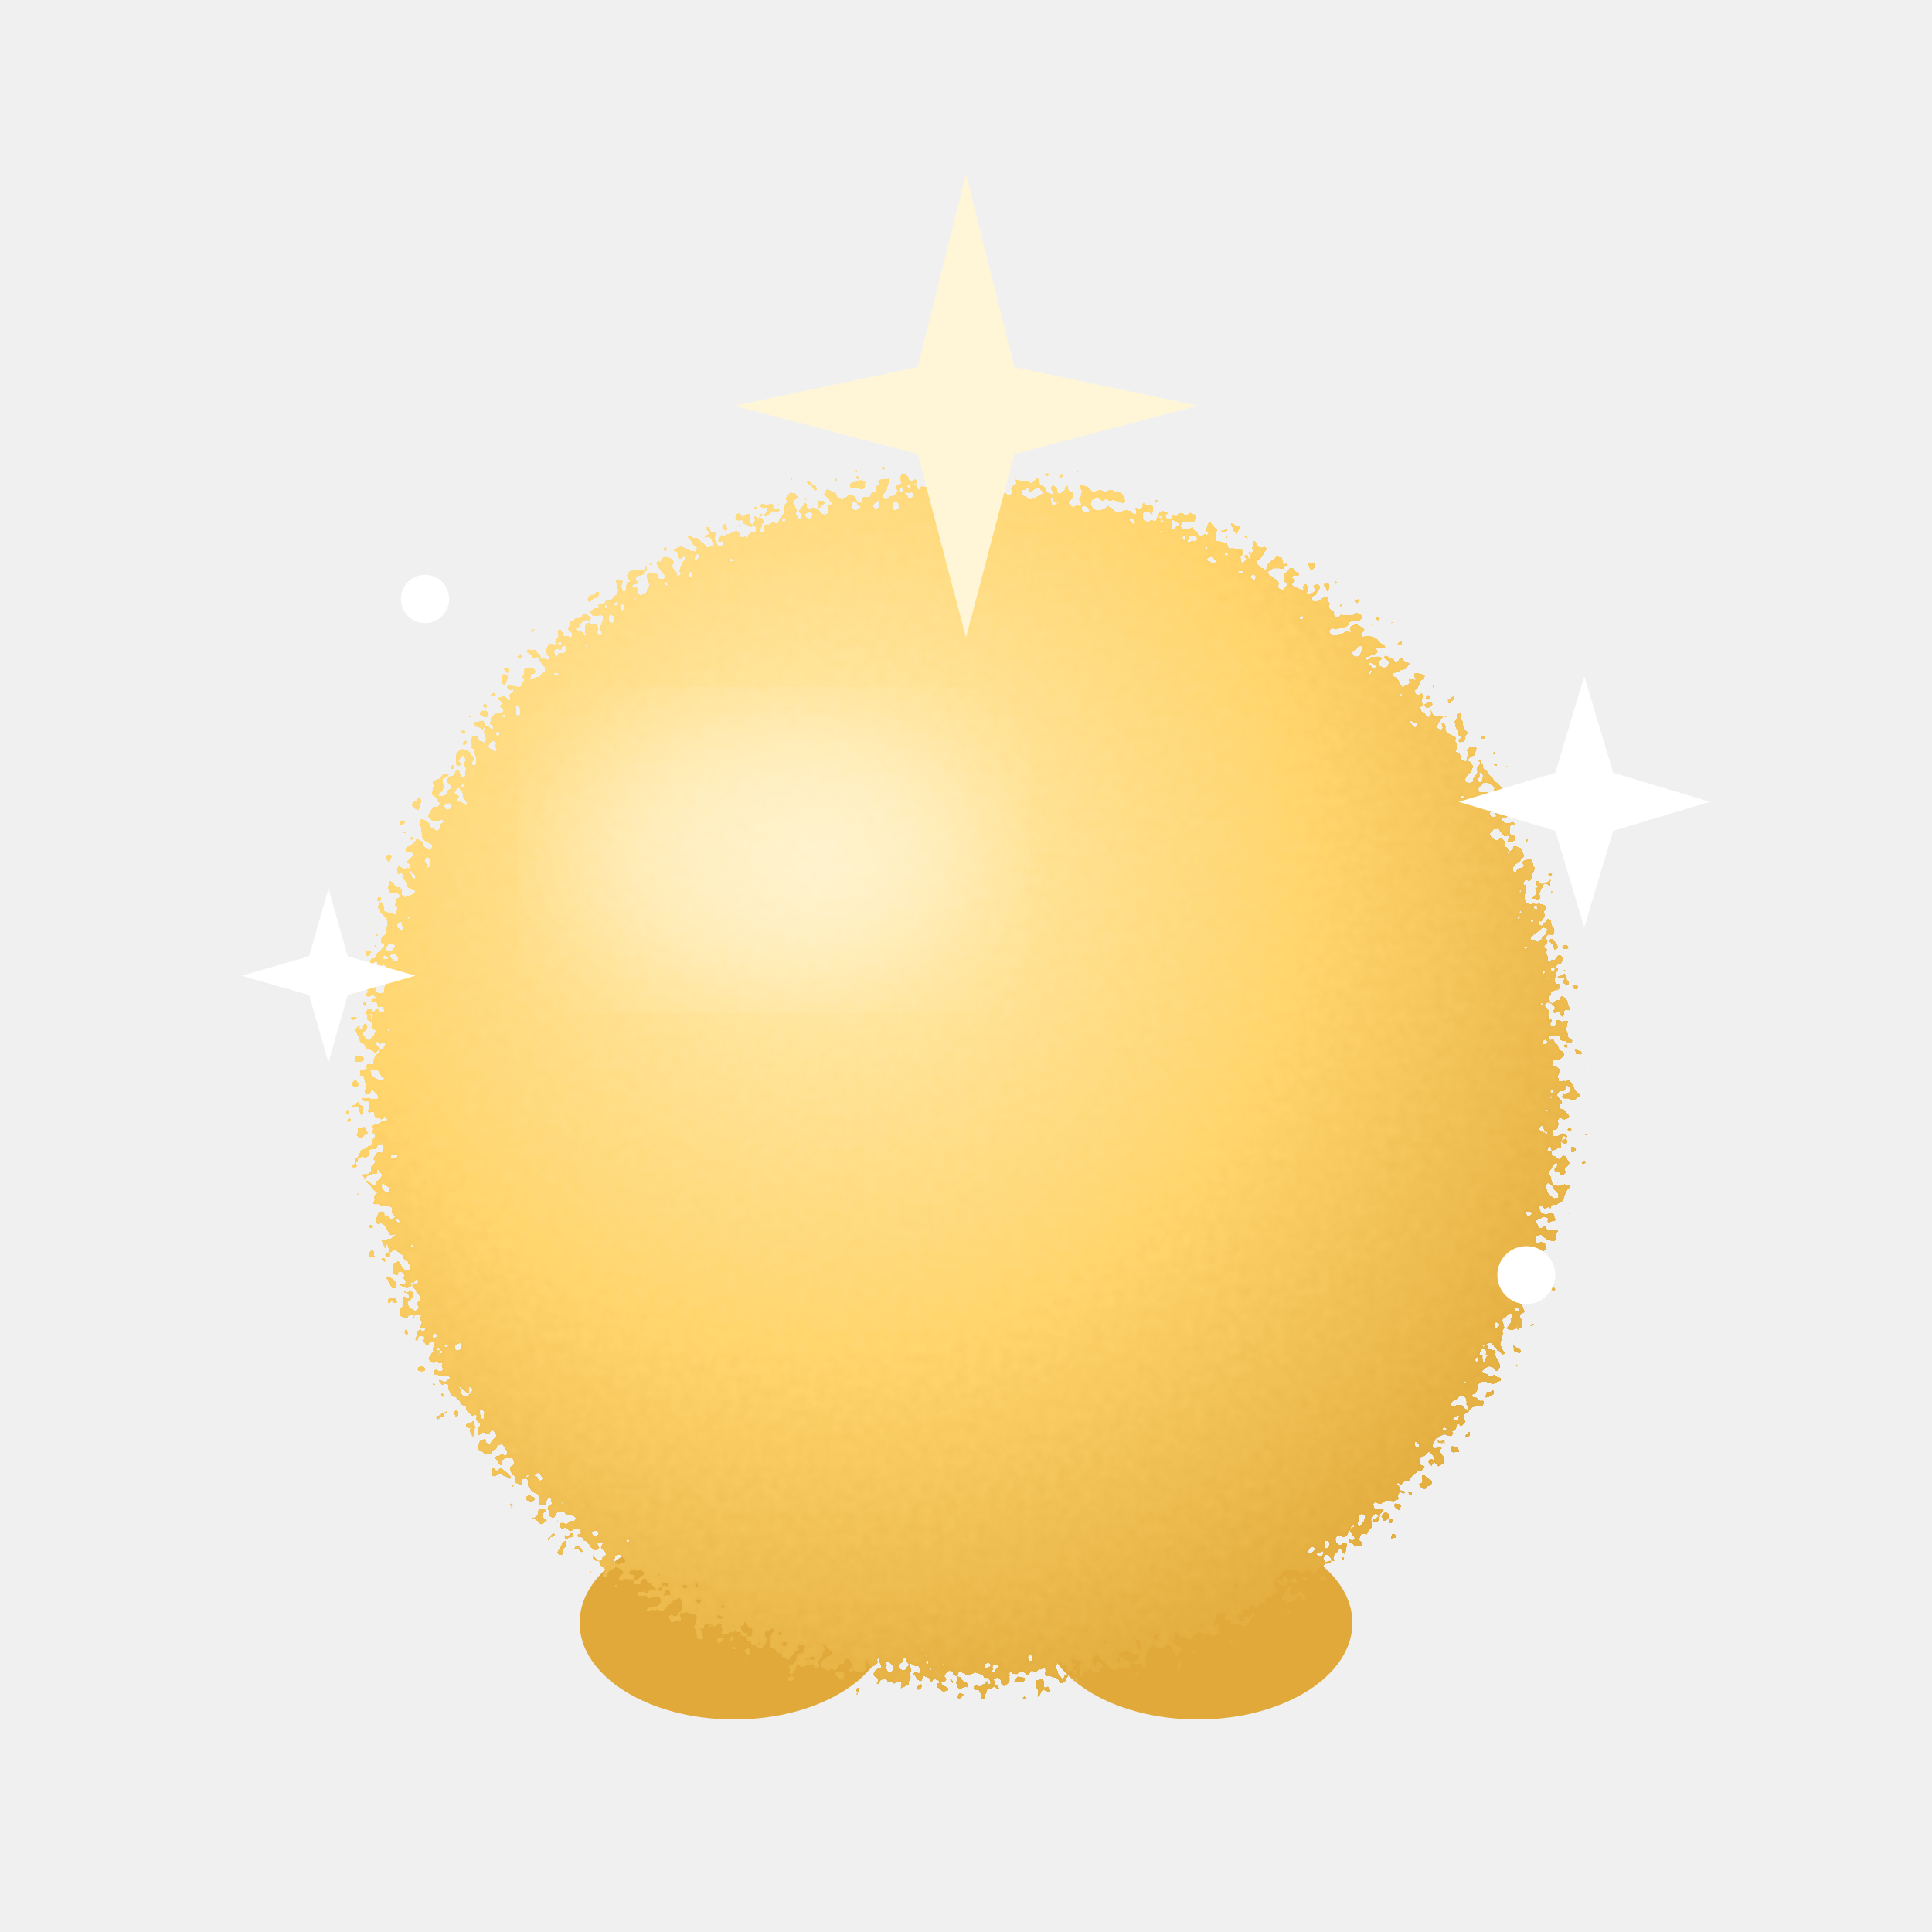
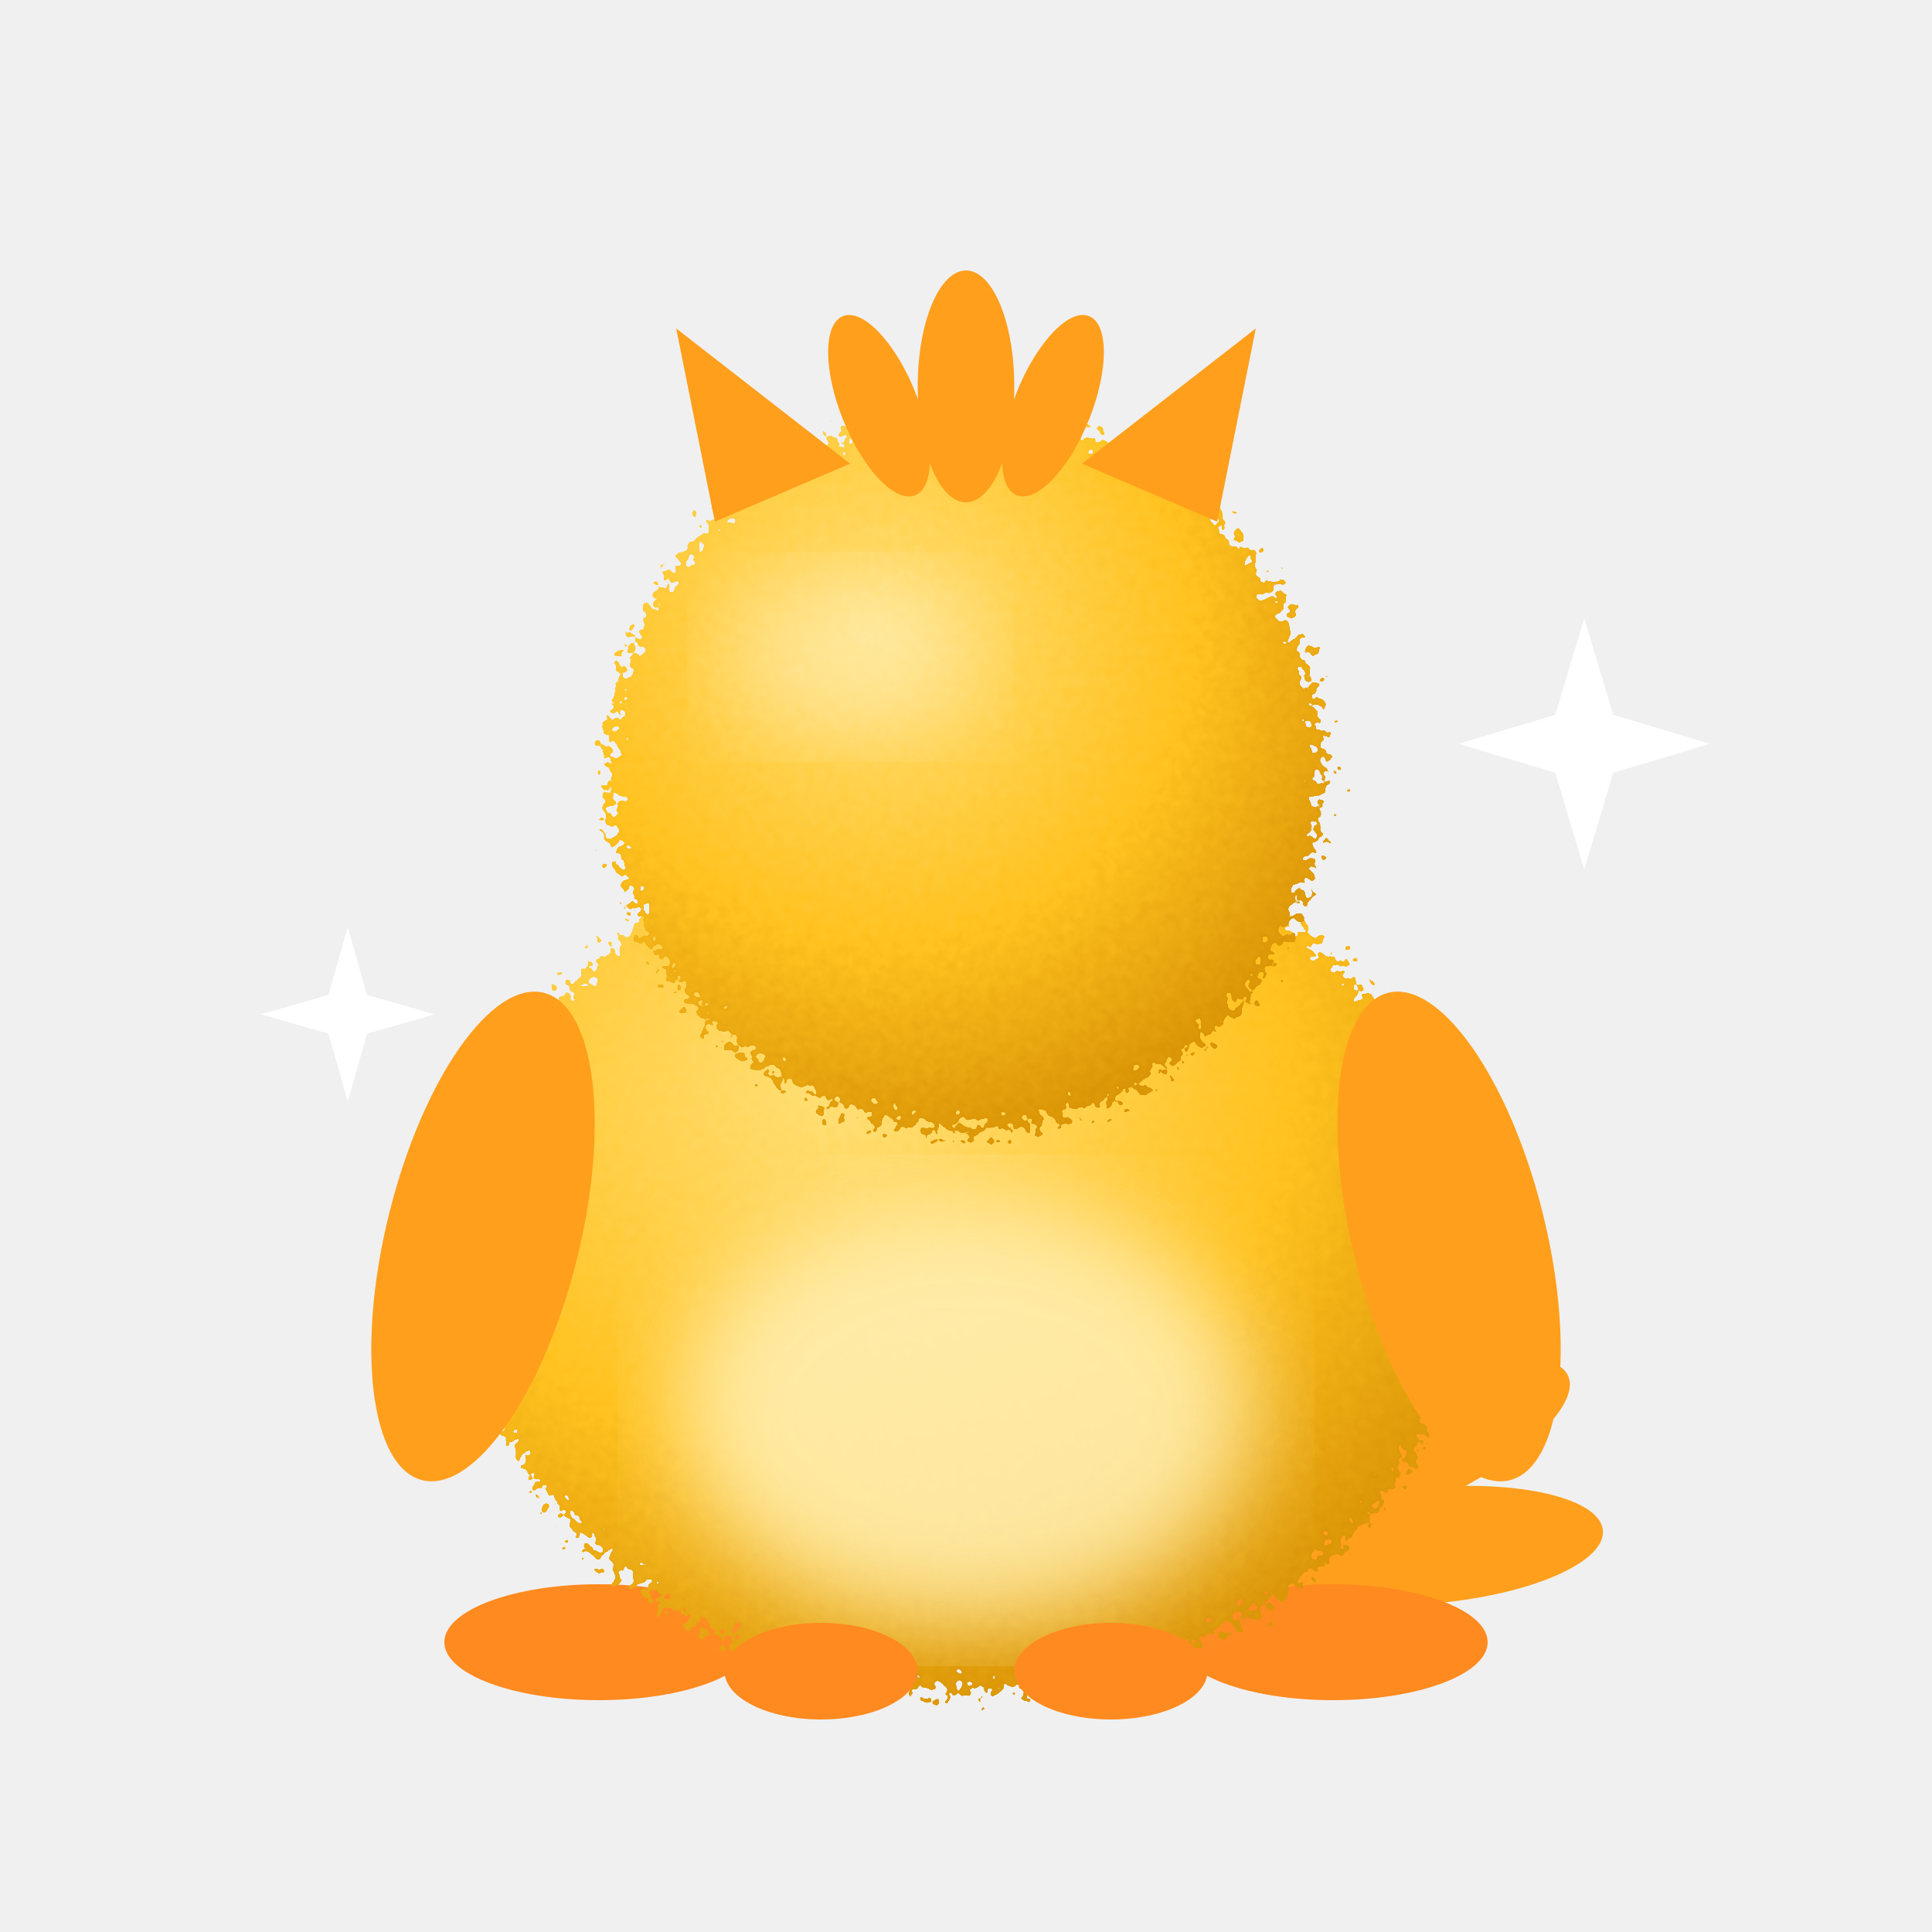
<svg xmlns="http://www.w3.org/2000/svg" viewBox="0 0 200 200" role="img" aria-label="Noki">
  <defs>
-     <radialGradient id="g" cx="38%" cy="32%" r="75%">
-       <stop offset="0" stop-color="#FFEDB5" />
-       <stop offset=".55" stop-color="#FFD46B" />
-       <stop offset="1" stop-color="#E0A93A" />
+     <radialGradient id="g" cx="38%" cy="30%" r="80%">
+       <stop offset="0" stop-color="#FFE07A" />
+       <stop offset=".55" stop-color="#FFC21F" />
+       <stop offset="1" stop-color="#D18A00" />
    </radialGradient>
    <filter id="fur" x="-20%" y="-20%" width="140%" height="140%">
-       <feTurbulence type="fractalNoise" baseFrequency=".85" numOctaves="2" seed="7" result="n" />
-       <feDisplacementMap in="SourceGraphic" in2="n" scale="9" xChannelSelector="R" yChannelSelector="G" />
+       <feTurbulence type="fractalNoise" baseFrequency=".9" numOctaves="2" seed="7" result="n" />
+       <feDisplacementMap in="SourceGraphic" in2="n" scale="7" xChannelSelector="R" yChannelSelector="G" />
    </filter>
-     <filter id="soft">
-       <feGaussianBlur stdDeviation="6" />
+     <filter id="doux">
+       <feGaussianBlur stdDeviation="5" />
    </filter>
  </defs>
-   <ellipse cx="76" cy="168" rx="16" ry="10" fill="#E0A93A" />
-   <ellipse cx="124" cy="168" rx="16" ry="10" fill="#E0A93A" />
-   <circle cx="100" cy="112" r="62" fill="url(#g)" filter="url(#fur)" />
-   <ellipse cx="80" cy="88" rx="22" ry="14" fill="#FFFFFF" opacity=".35" filter="url(#soft)" />
-   <path d="M100 18 L105 38 L124 42 L105 47 L100 66 L95 47 L76 42 L95 38Z" fill="#FFF6D8" />
-   <path d="M164 70 L167 80 L177 83 L167 86 L164 96 L161 86 L151 83 L161 80Z" fill="#FFFFFF" />
-   <path d="M34 92 L36 99 L43 101 L36 103 L34 110 L32 103 L25 101 L32 99Z" fill="#FFFFFF" />
-   <circle cx="158" cy="132" r="3" fill="#FFFFFF" />
-   <circle cx="44" cy="62" r="2.5" fill="#FFFFFF" />
+   <ellipse cx="146" cy="150" rx="18" ry="6" fill="#FF9F1C" transform="rotate(-25 146 150)" />
+   <ellipse cx="148" cy="160" rx="18" ry="6" fill="#FF9F1C" transform="rotate(-5 148 160)" />
+   <ellipse cx="62" cy="170" rx="16" ry="6" fill="#FF8A1F" />
+   <ellipse cx="138" cy="170" rx="16" ry="6" fill="#FF8A1F" />
+   <ellipse cx="100" cy="130" rx="52" ry="45" fill="url(#g)" filter="url(#fur)" />
+   <ellipse cx="100" cy="146" rx="30" ry="22" fill="#FFF0B8" opacity=".85" filter="url(#doux)" />
+   <ellipse cx="85" cy="173" rx="10" ry="5" fill="#FF8A1F" />
+   <ellipse cx="115" cy="173" rx="10" ry="5" fill="#FF8A1F" />
+   <circle cx="100" cy="80" r="37" fill="url(#g)" filter="url(#fur)" />
+   <ellipse cx="88" cy="68" rx="14" ry="9" fill="#FFFFFF" opacity=".3" filter="url(#doux)" />
+   <path d="M74 54 L70 34 L88 48Z" fill="#FF9F1C" />
+   <path d="M126 54 L130 34 L112 48Z" fill="#FF9F1C" />
+   <ellipse cx="100" cy="40" rx="5" ry="12" fill="#FF9F1C" />
+   <ellipse cx="91" cy="42" rx="4" ry="10" fill="#FF9F1C" transform="rotate(-22 91 42)" />
+   <ellipse cx="109" cy="42" rx="4" ry="10" fill="#FF9F1C" transform="rotate(22 109 42)" />
+   <ellipse cx="50" cy="128" rx="10" ry="26" fill="#FF9F1C" transform="rotate(14 50 128)" />
+   <ellipse cx="150" cy="128" rx="10" ry="26" fill="#FF9F1C" transform="rotate(-14 150 128)" />
+   <path d="M164 64 L167 74 L177 77 L167 80 L164 90 L161 80 L151 77 L161 74Z" fill="#FFFFFF" />
+   <path d="M36 96 L38 103 L45 105 L38 107 L36 114 L34 107 L27 105 L34 103Z" fill="#FFFFFF" />
</svg>
